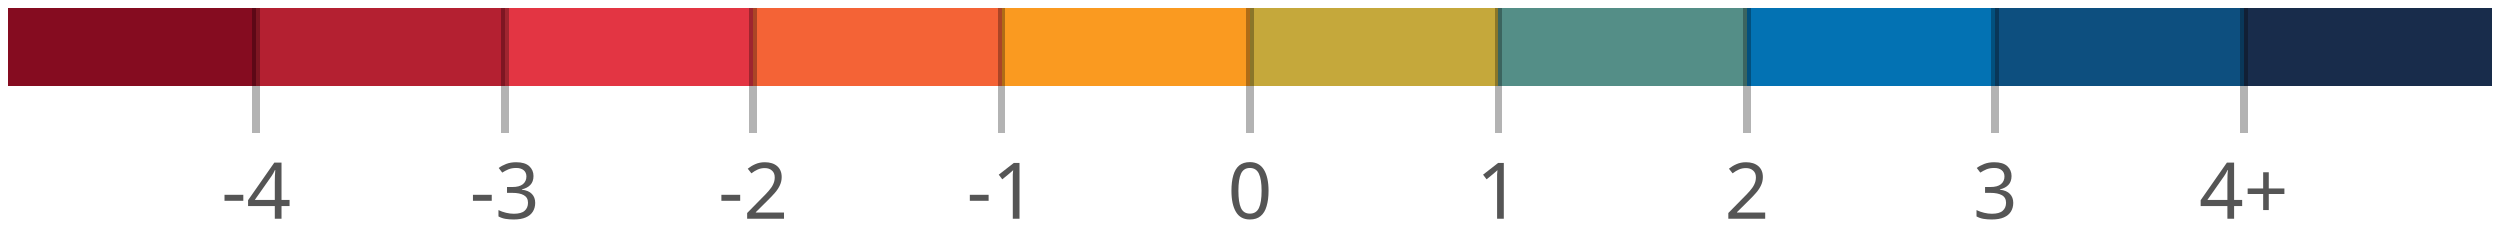
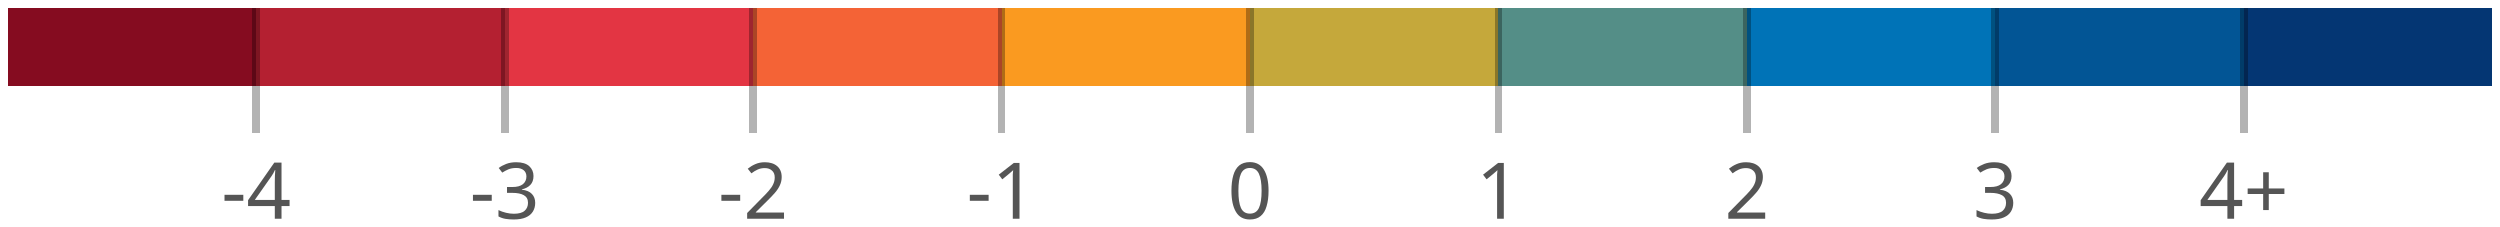
<svg xmlns="http://www.w3.org/2000/svg" version="1.2" baseProfile="tiny" width="320" height="29" viewBox="0 0 320 29" stroke-linecap="butt" stroke-linejoin="round">
  <style>
  path {shape-rendering: crispEdges;}
</style>
  <g id="layer1">
    <path d="M 1 11 1 1.01 32.8 1.01 32.8 11 1 11 Z" fill="#850C20" />
    <path d="M 32.8 11 32.8 1.01 64.6 1.01 64.6 11 32.8 11 Z" fill="rgb(180, 32, 49)" />
    <path d="M 64.6 11 64.6 1.01 96.4 1.01 96.4 11 64.6 11 Z" fill="rgb(227, 53, 67)" />
    <path d="M 96.4 11 96.4 1.01 128.2 1.01 128.2 11 96.4 11 Z" fill="rgb(244, 99, 54)" />
    <path d="M 128.2 11 128.2 1.01 160 1.01 160 11 128.2 11 Z" fill="rgb(250, 154, 32)" />
    <path d="M 160 11 160 1.01 191.8 1.01 191.8 11 160 11 Z" fill="rgb(197, 168, 59)" />
    <path d="M 191.8 11 191.8 1.01 223.6 1.01 223.6 11 191.8 11 Z" fill="rgb(84, 142, 135)" />
-     <path d="M 223.6 11 223.6 1.01 255.4 1.01 255.4 11 223.6 11 Z" fill="rgb(3, 114, 179)" />
-     <path d="M 255.4 11 255.4 1.01 287.2 1.01 287.2 11 255.4 11 Z" fill="rgb(13, 79, 127)" />
-     <path d="M 287.2 11 287.2 1.01 319 1.01 319 11 287.2 11 Z" fill="#182C4B" />
+     <path d="M 223.6 11 223.6 1.01 255.4 1.01 255.4 11 223.6 11 Z" fill="rgb(0, 115, 183)" />
+     <path d="M 255.4 11 255.4 1.01 287.2 1.01 287.2 11 255.4 11 Z" fill="rgb(2, 85, 149)" />
+     <path d="M 287.2 11 287.2 1.01 319 1.01 319 11 287.2 11 Z" fill="#043673" />
  </g>
  <g id="layer2" fill="none" stroke="black" stroke-width="1">
    <path d="M 32.8 1.01 32.8 17" stroke="rgba(0,0,0,0.3)" />
    <path d="M 64.6 1.01 64.6 17" stroke="rgba(0,0,0,0.3)" />
    <path d="M 96.4 1.01 96.4 17" stroke="rgba(0,0,0,0.3)" />
    <path d="M 128.2 1.01 128.2 17" stroke="rgba(0,0,0,0.3)" />
    <path d="M 160 1.01 160 17" stroke="rgba(0,0,0,0.3)" />
    <path d="M 191.8 1.01 191.8 17" stroke="rgba(0,0,0,0.3)" />
    <path d="M 223.6 1.01 223.6 17" stroke="rgba(0,0,0,0.3)" />
    <path d="M 255.4 1.01 255.4 17" stroke="rgba(0,0,0,0.3)" />
    <path d="M 287.2 1.01 287.2 17" stroke="rgba(0,0,0,0.3)" />
  </g>
  <g id="layer3" font-family="sans-serif" font-size="12" text-anchor="middle">
    <text y="0" x="0" font-family="sans-serif" font-size="10" text-anchor="middle" fill="#555" transform="translate(32.8 28)">-4</text>
    <text y="0" x="0" font-family="sans-serif" font-size="10" text-anchor="middle" fill="#555" transform="translate(64.6 28)">-3</text>
    <text y="0" x="0" font-family="sans-serif" font-size="10" text-anchor="middle" fill="#555" transform="translate(96.4 28)">-2</text>
    <text y="0" x="0" font-family="sans-serif" font-size="10" text-anchor="middle" fill="#555" transform="translate(128.2 28)">-1</text>
    <text y="0" x="0" font-family="sans-serif" font-size="10" text-anchor="middle" fill="#555" transform="translate(160 28)">0</text>
    <text y="0" x="0" font-family="sans-serif" font-size="10" text-anchor="middle" fill="#555" transform="translate(191.8 28)">1</text>
    <text y="0" x="0" font-family="sans-serif" font-size="10" text-anchor="middle" fill="#555" transform="translate(223.6 28)">2</text>
    <text y="0" x="0" font-family="sans-serif" font-size="10" text-anchor="middle" fill="#555" transform="translate(255.4 28)">3</text>
    <text y="0" x="0" font-family="sans-serif" font-size="10" text-anchor="middle" fill="#555" transform="translate(287.2 28)">4+</text>
  </g>
-   <style media="screen,print">
- .g-Shadow p { text-shadow: 1px 1px 0px rgba(254, 254, 254, .15); }
- .g-text-shadow { text-shadow: 1px 1px 1px rgba(254,254,254,1), -1px 1px 1px rgba(254,254,254,1), 1px -1px 1px rgba(254,254,254,1), -1px -1px 1px rgba(254,254,254,1); }
- </style>
</svg>
